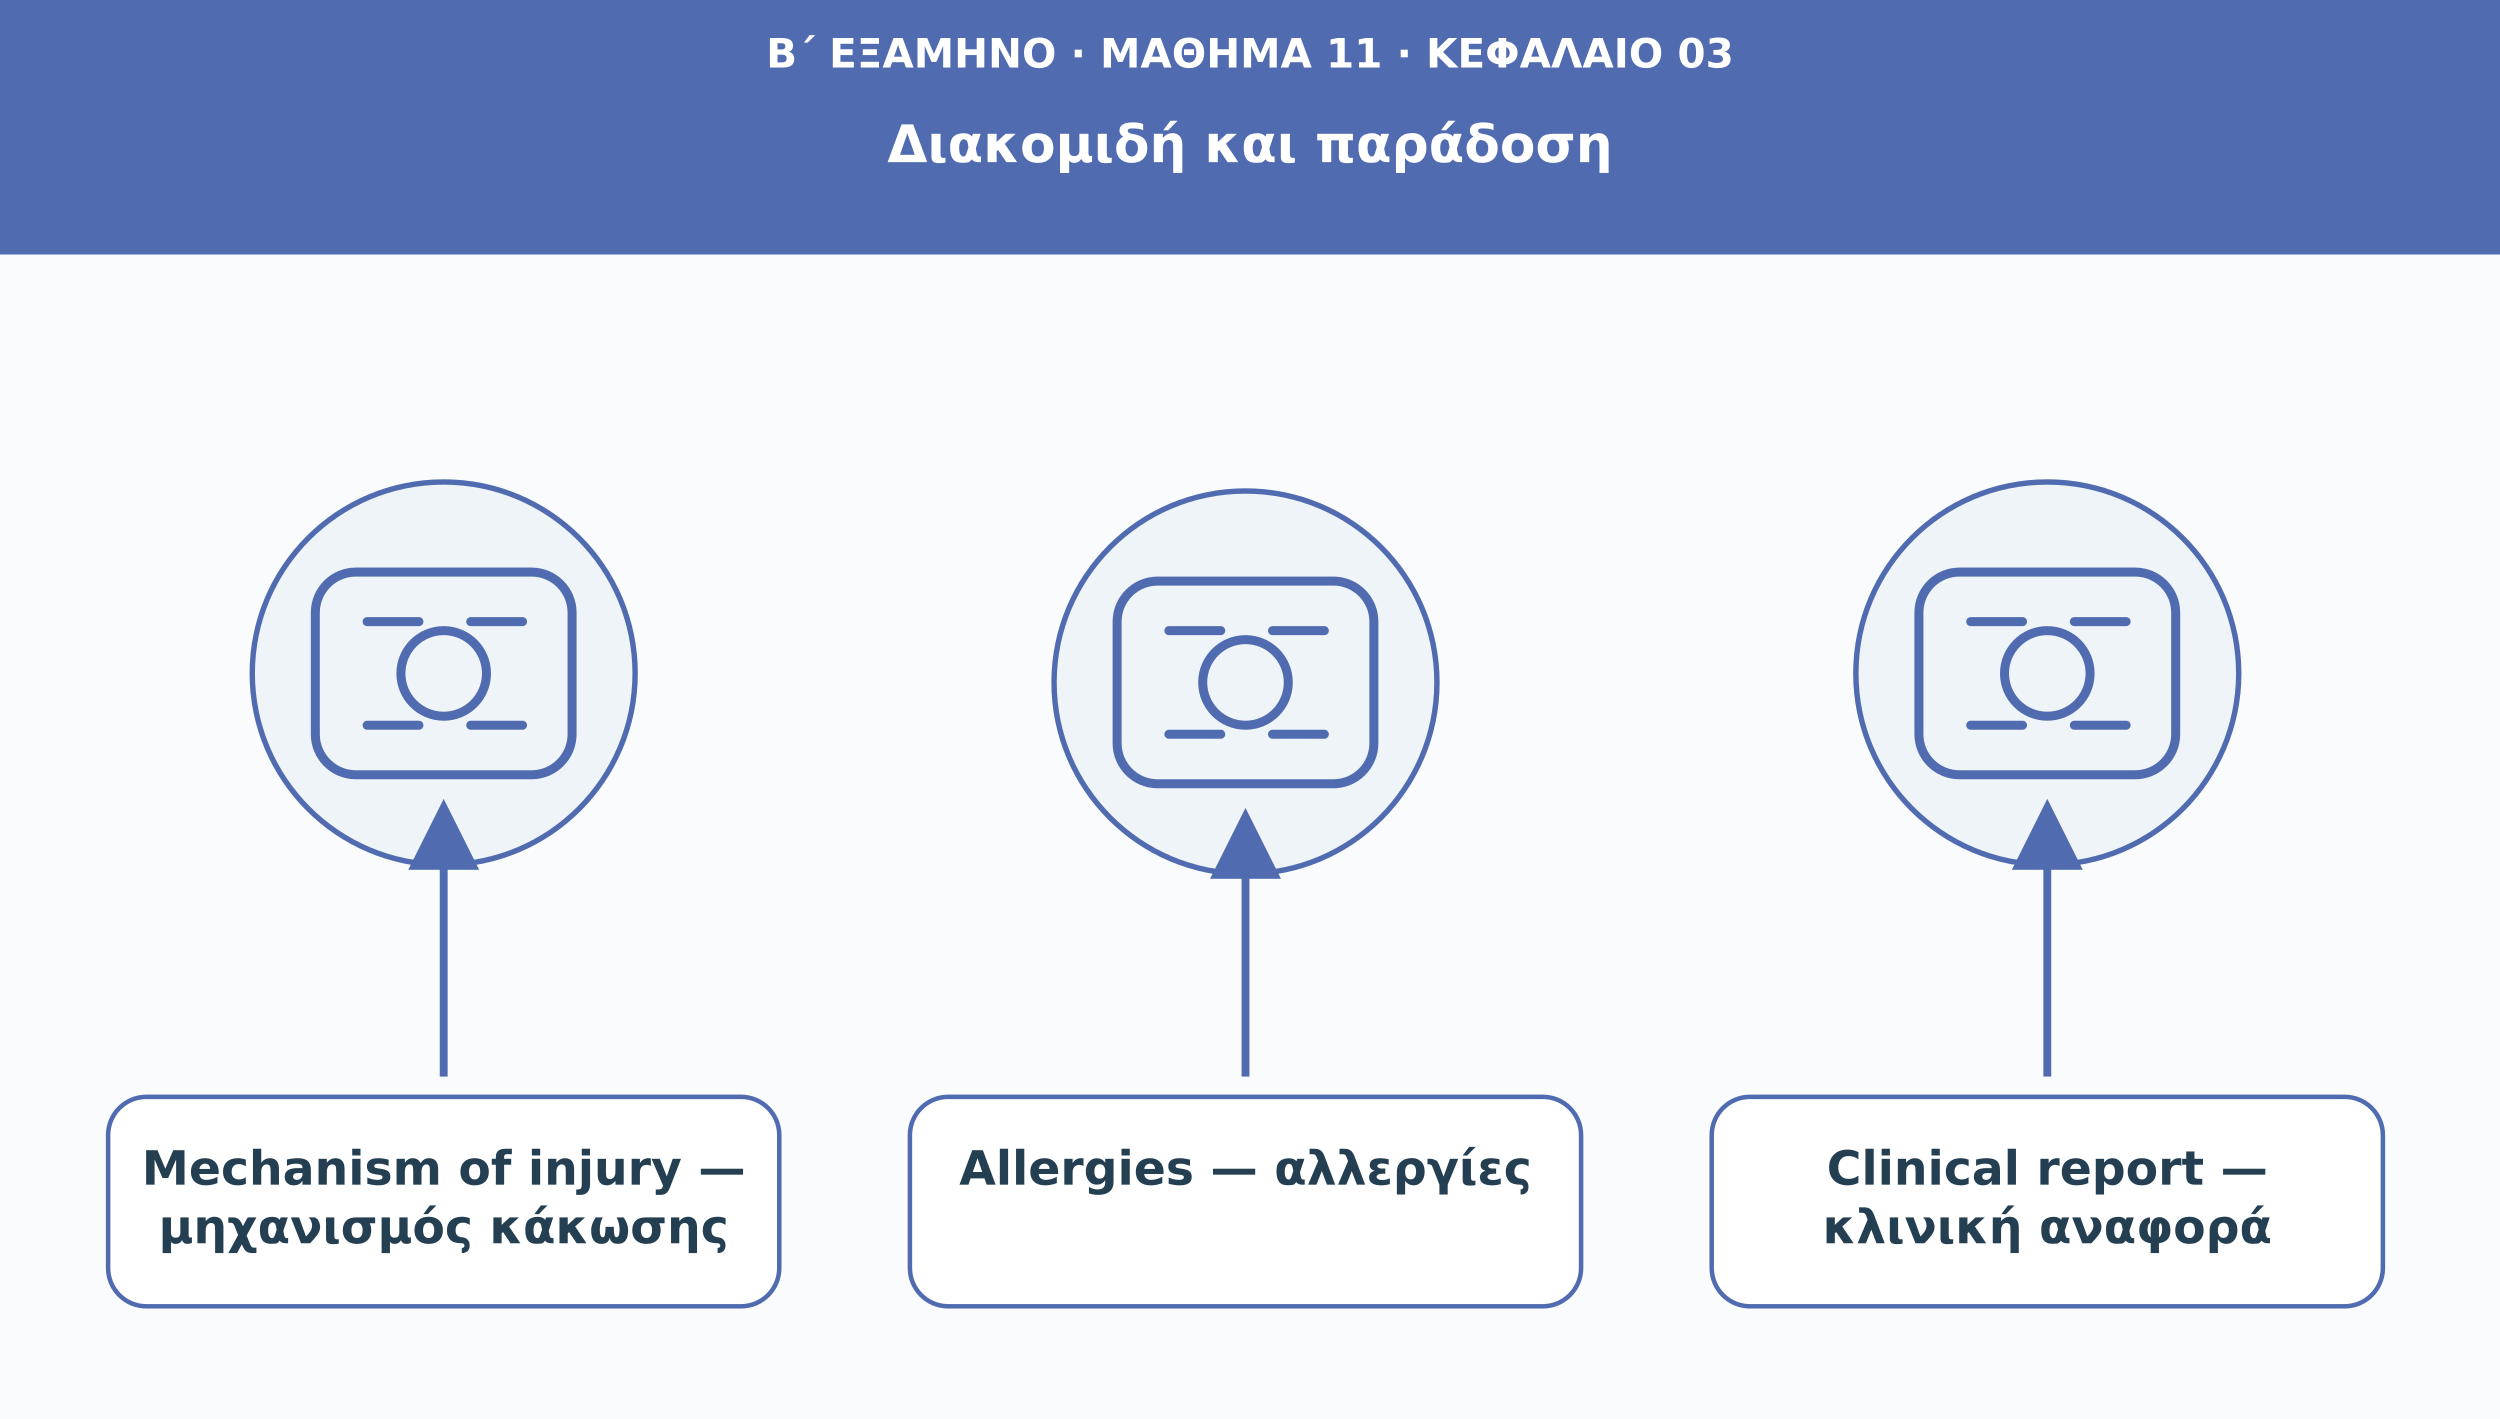
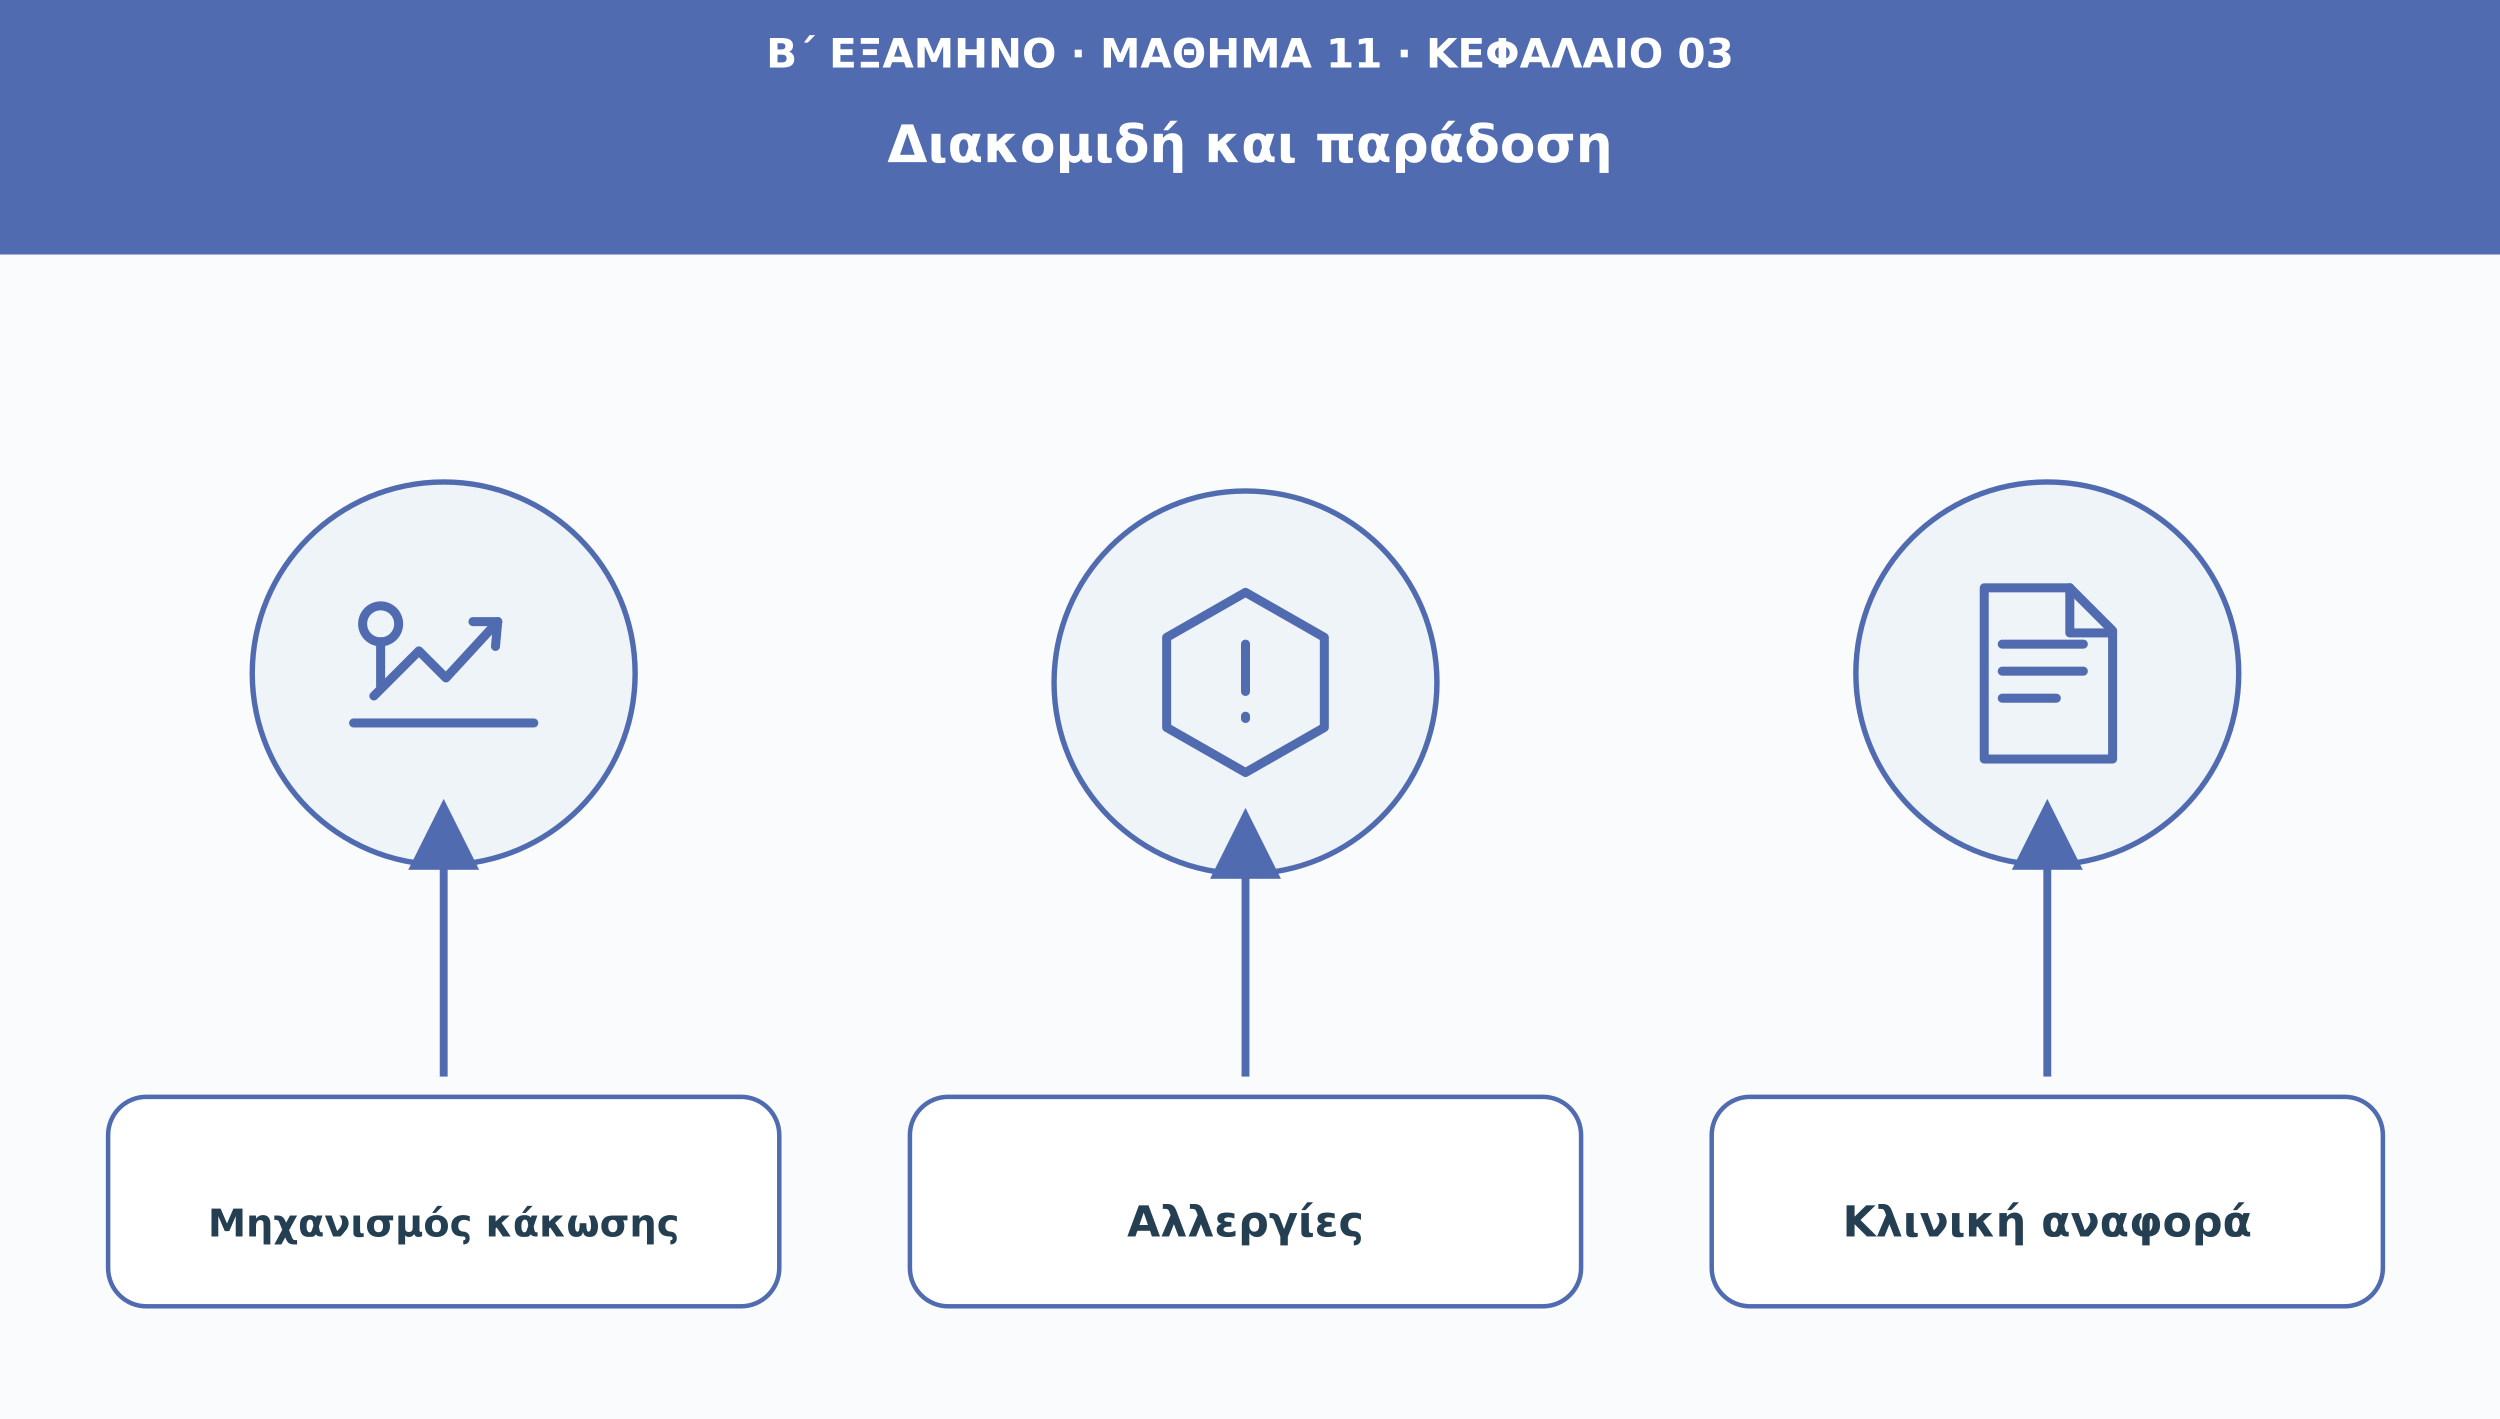
<svg xmlns="http://www.w3.org/2000/svg" viewBox="0 0 1110 630" role="img" aria-labelledby="t d">
  <defs>
    <marker id="arr" viewBox="0 0 10 10" markerWidth="9" markerHeight="9" refX="8" refY="5" orient="auto">
      <path d="M0 0L10 5L0 10Z" fill="#506bb0" />
    </marker>
  </defs>
  <rect width="1110" height="630" fill="#f9fbfd" />
  <rect width="1110" height="113" fill="#506bb0" />
  <text x="555" y="30" font-family="DejaVu Sans,Arial,sans-serif" font-size="18" fill="#ffffff" font-weight="690" text-anchor="middle">Β΄ ΕΞΑΜΗΝΟ · ΜΑΘΗΜΑ 11 · ΚΕΦΑΛΑΙΟ 03</text>
  <text x="555" y="72" font-family="DejaVu Sans,Arial,sans-serif" font-size="23" fill="#ffffff" font-weight="720" text-anchor="middle">Διακομιδή και παράδοση</text>
  <circle cx="197" cy="299" r="85" fill="#eef4f8" stroke="#506bb0" stroke-width="2.4" />
  <g transform="translate(197 299)" fill="none" stroke="#506bb0" stroke-width="4" stroke-linecap="round" stroke-linejoin="round">
-     <rect x="-57" y="-45" width="114" height="90" rx="18" />
-     <circle r="19" />
-     <path d="M-34-23h23m23 0h23m-69 46h23m23 0h23" />
+     <path d="M-40 22h80M-31 10l20-20 12 12 23-25" />
+     <path d="m13-23 11 0-1 11" />
+     <circle cx="-28" cy="-22" r="8" />
+     <path d="M-28-14v20" />
  </g>
  <path d="M197 478L197 361" stroke="#506bb0" stroke-width="3.5" marker-end="url(#arr)" />
  <rect x="48" y="487" width="298" height="93" rx="17" fill="#ffffff" stroke="#506bb0" stroke-width="2" />
-   <text x="197" y="526" font-family="DejaVu Sans,Arial,sans-serif" font-size="21" fill="#253f52" font-weight="700" text-anchor="middle">Mechanism of injury —</text>
-   <text x="197" y="552" font-family="DejaVu Sans,Arial,sans-serif" font-size="21" fill="#253f52" font-weight="700" text-anchor="middle">μηχανισμός κάκωσης</text>
  <circle cx="553" cy="303" r="85" fill="#eef4f8" stroke="#506bb0" stroke-width="2.4" />
  <g transform="translate(553 303)" fill="none" stroke="#506bb0" stroke-width="4" stroke-linecap="round" stroke-linejoin="round">
-     <rect x="-57" y="-45" width="114" height="90" rx="18" />
-     <circle r="19" />
-     <path d="M-34-23h23m23 0h23m-69 46h23m23 0h23" />
+     <path d="M0-40 35-20v40L0 40-35 20v-40Z" />
+     <path d="M0-17v21m0 11v1" />
  </g>
  <path d="M553 478L553 365" stroke="#506bb0" stroke-width="3.5" marker-end="url(#arr)" />
  <rect x="404" y="487" width="298" height="93" rx="17" fill="#ffffff" stroke="#506bb0" stroke-width="2" />
-   <text x="553" y="526" font-family="DejaVu Sans,Arial,sans-serif" font-size="21" fill="#253f52" font-weight="700" text-anchor="middle">Allergies — αλλεργίες</text>
  <circle cx="909" cy="299" r="85" fill="#eef4f8" stroke="#506bb0" stroke-width="2.4" />
  <g transform="translate(909 299)" fill="none" stroke="#506bb0" stroke-width="4" stroke-linecap="round" stroke-linejoin="round">
-     <rect x="-57" y="-45" width="114" height="90" rx="18" />
-     <circle r="19" />
-     <path d="M-34-23h23m23 0h23m-69 46h23m23 0h23" />
+     <path d="M-28-38h38l19 19v57h-57Z" />
+     <path d="M10-38v20h19m-49 5h36m-36 12h36m-36 12h24" />
  </g>
  <path d="M909 478L909 361" stroke="#506bb0" stroke-width="3.5" marker-end="url(#arr)" />
  <rect x="760" y="487" width="298" height="93" rx="17" fill="#ffffff" stroke="#506bb0" stroke-width="2" />
-   <text x="909" y="526" font-family="DejaVu Sans,Arial,sans-serif" font-size="21" fill="#253f52" font-weight="700" text-anchor="middle">Clinical report —</text>
-   <text x="909" y="552" font-family="DejaVu Sans,Arial,sans-serif" font-size="21" fill="#253f52" font-weight="700" text-anchor="middle">κλινική αναφορά</text>
+   <text x="197" y="549" font-family="DejaVu Sans,Arial,sans-serif" font-size="17" fill="#253f52" font-weight="700" text-anchor="middle">Μηχανισμός κάκωσης</text>
+   <text x="553" y="549" font-family="DejaVu Sans,Arial,sans-serif" font-size="19" fill="#253f52" font-weight="700" text-anchor="middle">Αλλεργίες</text>
+   <text x="909" y="549" font-family="DejaVu Sans,Arial,sans-serif" font-size="19" fill="#253f52" font-weight="700" text-anchor="middle">Κλινική αναφορά</text>
</svg>
